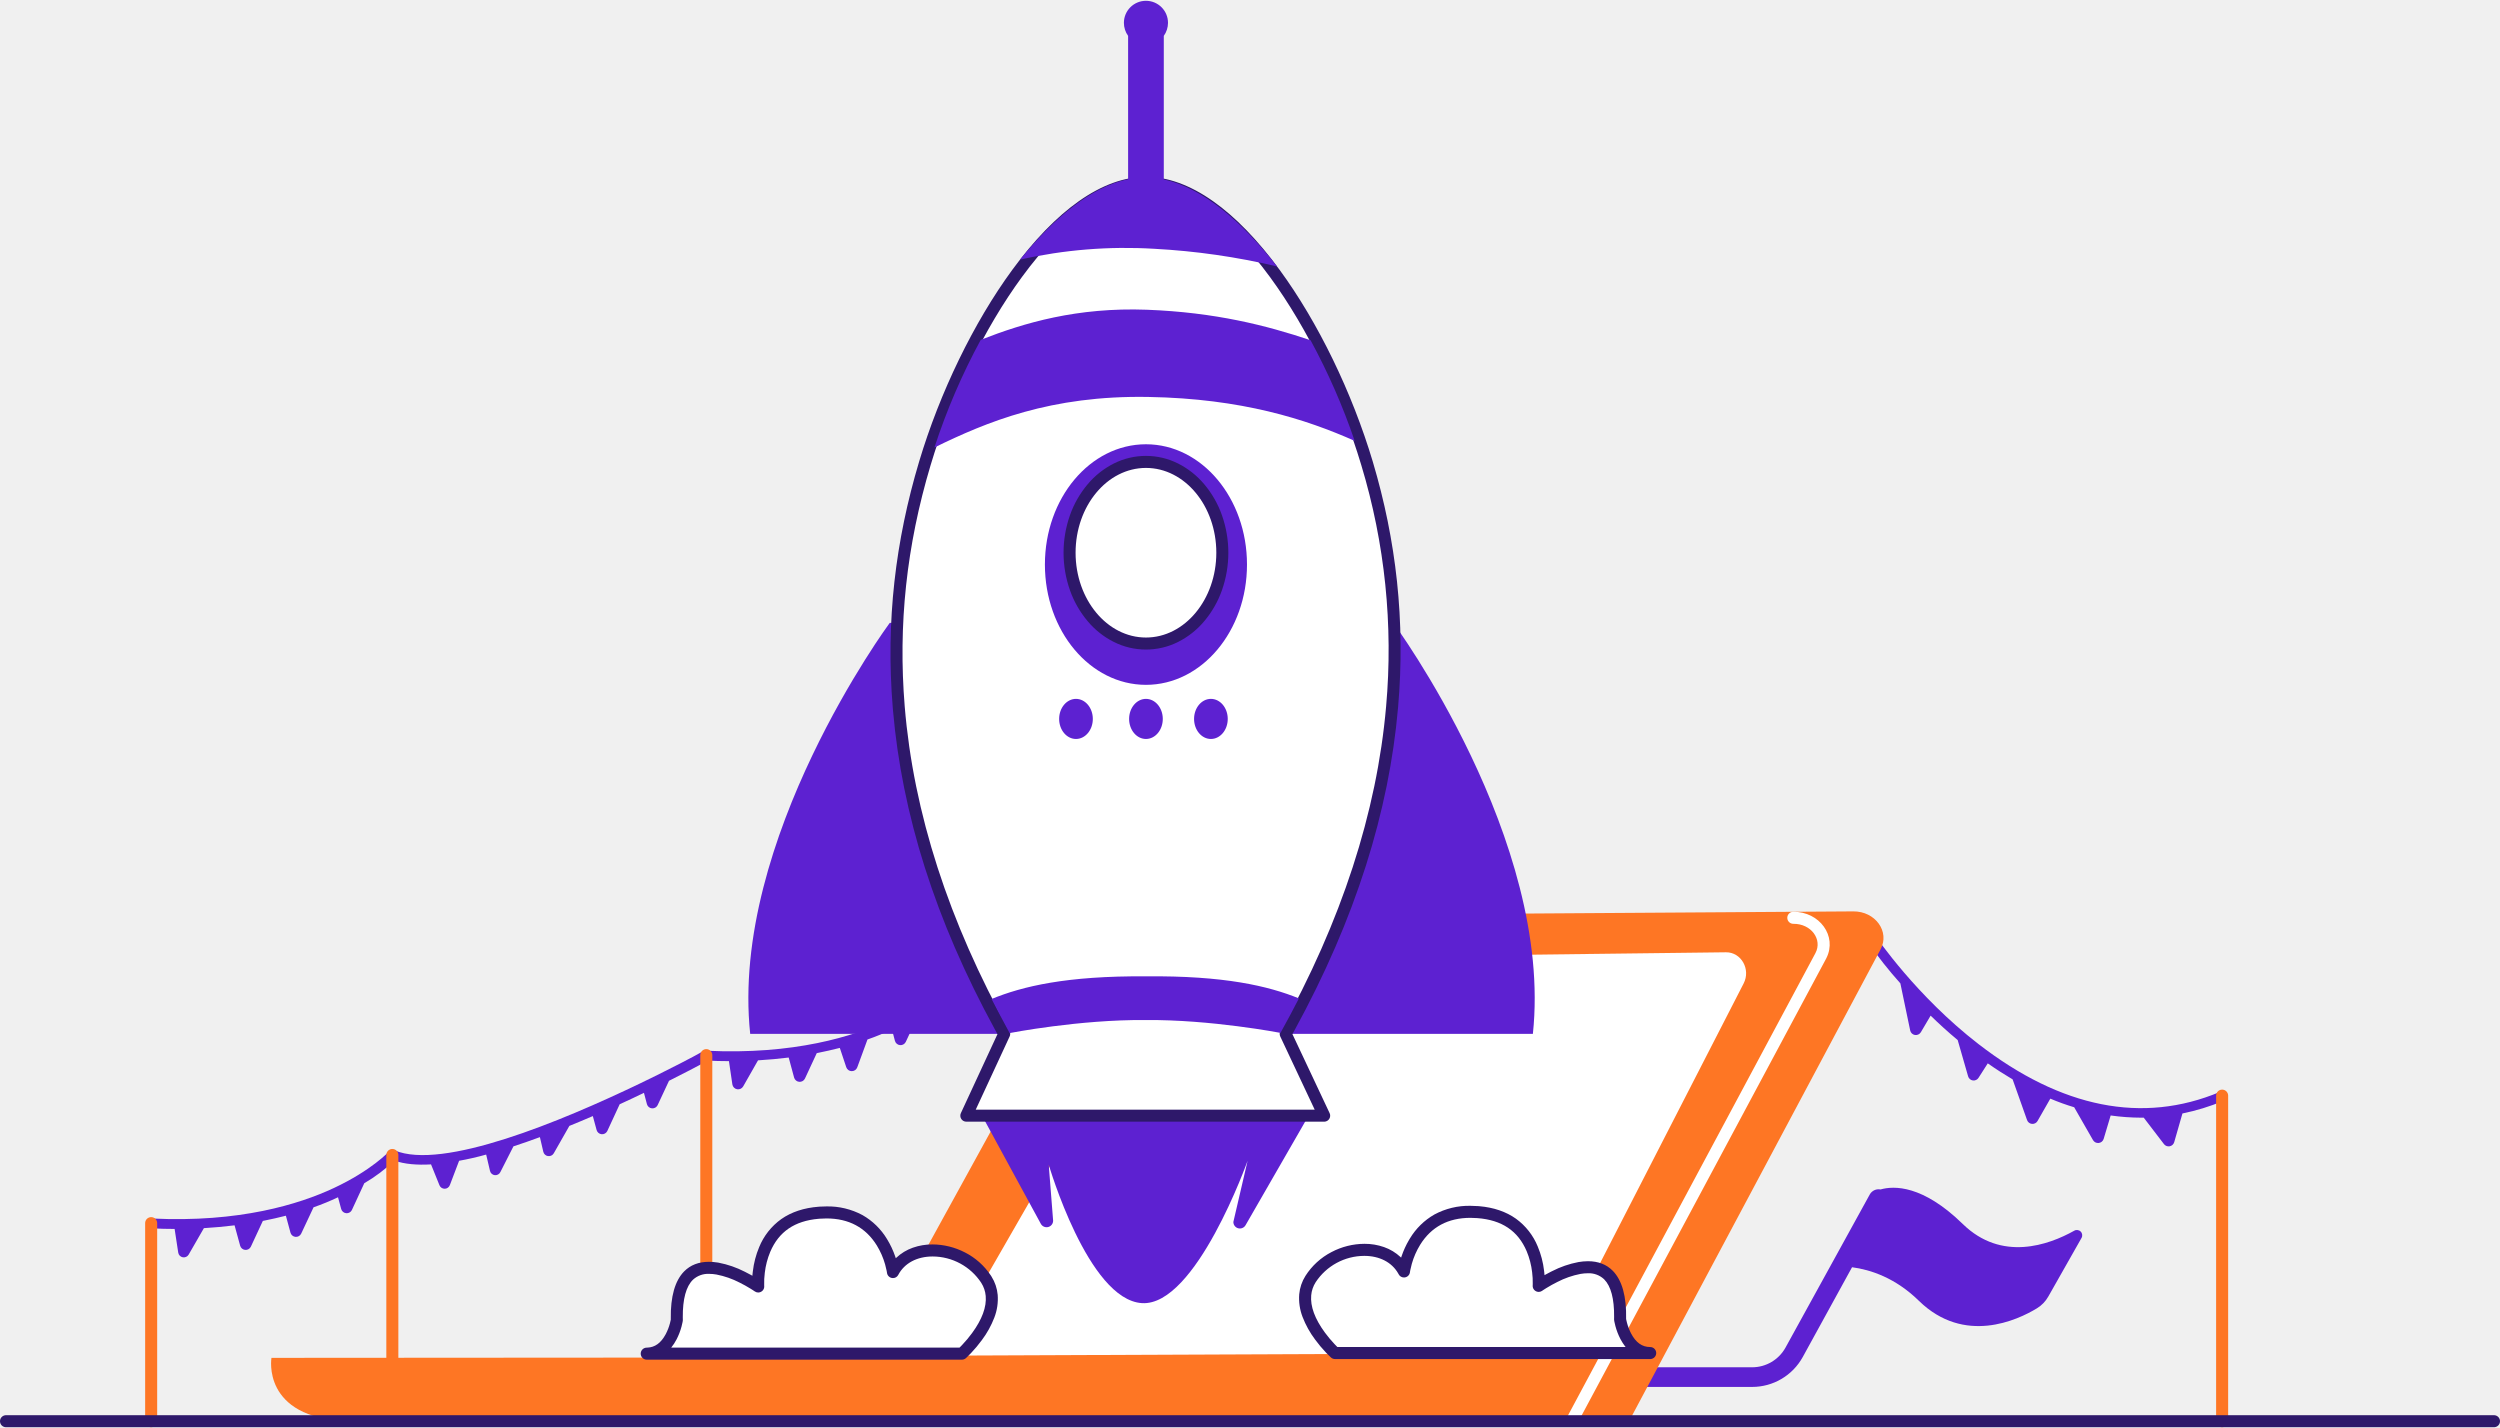
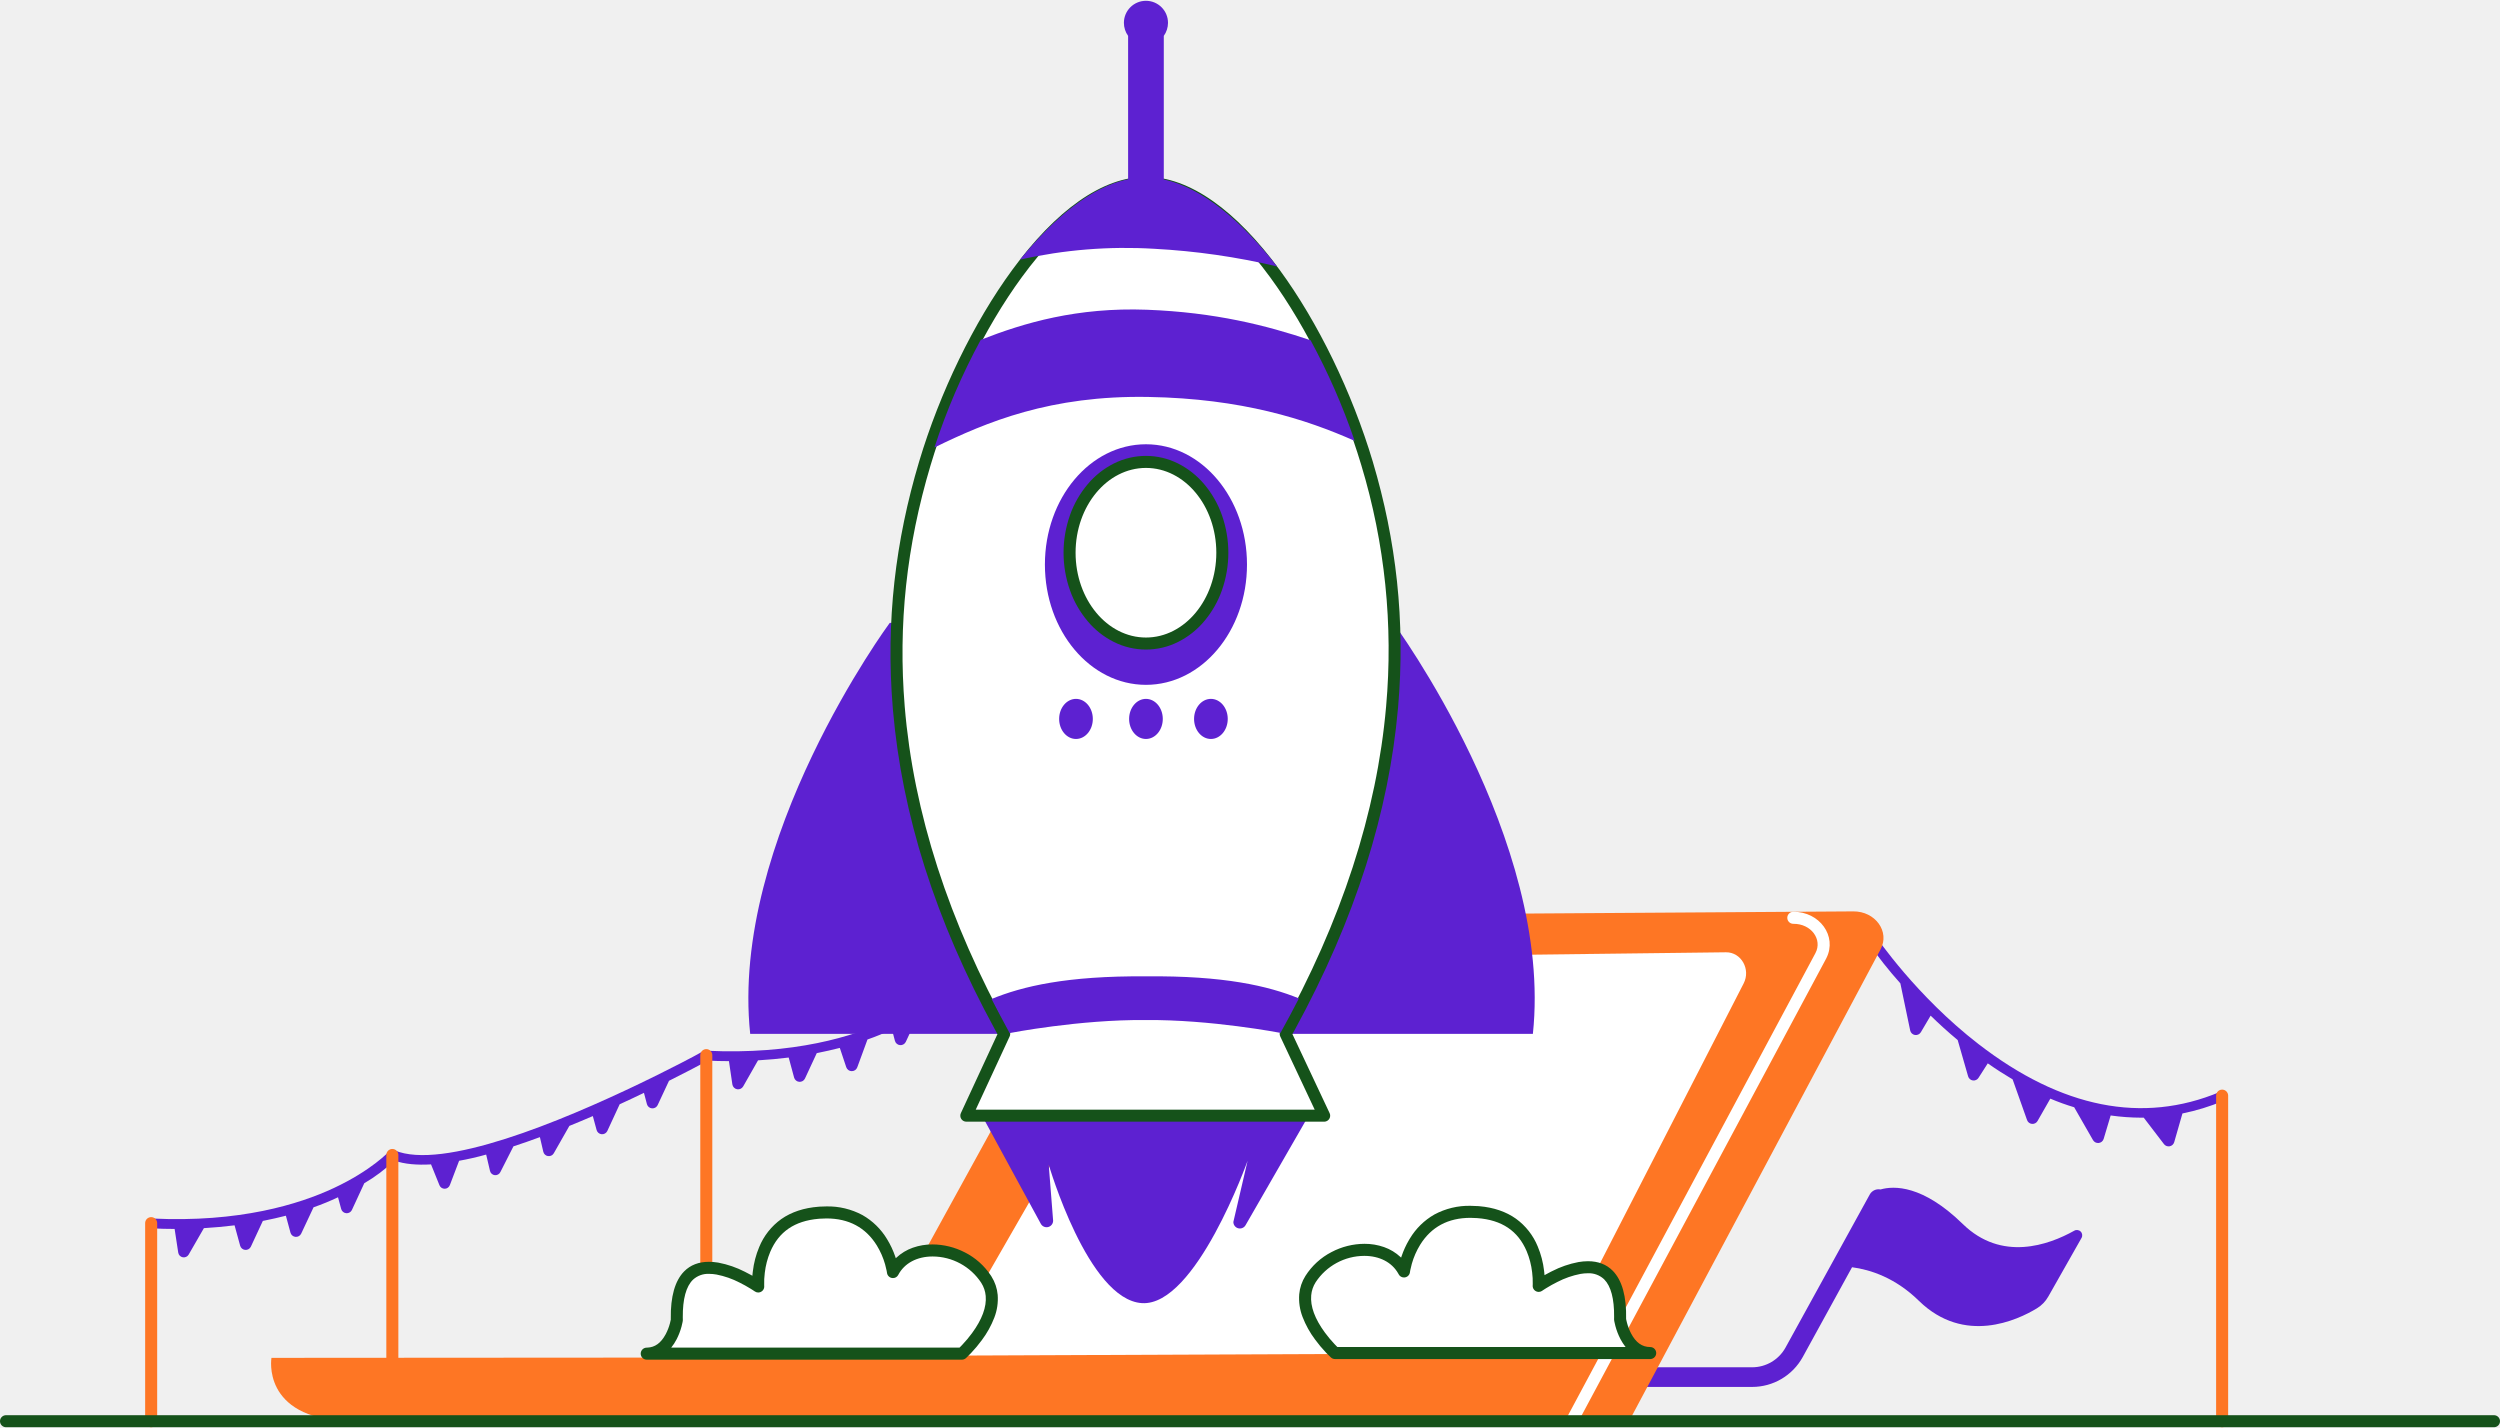
<svg xmlns="http://www.w3.org/2000/svg" viewBox="0 0 1247 711.9">
  <g id="product_launch_solid_II" data-name="product launch/solid_II" transform="translate(2.5)">
    <g id="product_launch_solid_II-2" data-name="product launch/solid_II" transform="translate(-3)">
      <g id="product_launch_solid_II-3" data-name="product launch_solid_II">
        <path id="flag" d="M302.6,21.456c-12.7,7.1-36.2,15.6-55.6-3.4-20-19.5-34.3-19.1-41-17.2a5.036,5.036,0,0,0-5.3,2.4l-42.1,76.5a19.015,19.015,0,0,1-16.6,9.8H4.9a4.9,4.9,0,1,0,0,9.8H142a28.78,28.78,0,0,0,25.2-14.9l24.6-44.8c9.2,1.2,21.7,5.3,33.4,16.8,22.6,22,49.1,9.6,58.8,3.7a16.13,16.13,0,0,0,5.7-5.9l16.5-29.1A2.652,2.652,0,0,0,302.6,21.456Z" transform="translate(732.5 592.444)" fill="#5d21d1" />
        <g id="flags" transform="translate(73 466)">
          <path id="Path" d="M280.843,1.417a2.43,2.43,0,0,0-3.4-1.1c-.4.2-4.6,2.8-22.9,11.9l-8.4,4.1c-39.9,19.2-98.8,43.6-122.7,33.5a2.443,2.443,0,0,0-2.8.6c-.1.1-8.7,9.4-27.5,18.2-17.3,8.1-47.1,17.3-90.6,15.2a2.362,2.362,0,0,0-2.5,2.8,2.559,2.559,0,0,0,2.4,2.1c3.9.2,7.6.3,11.3.3l1.8,11.8a2.81,2.81,0,0,0,5.2,1l7.6-13.2c5.3-.3,10.4-.8,15.3-1.4l2.8,10.2a2.864,2.864,0,0,0,5.3.5l6-12.9c4.1-.8,7.9-1.7,11.5-2.6l2.3,8.5a2.864,2.864,0,0,0,5.3.5l6.2-13.2a122.609,122.609,0,0,0,12.2-5l1.6,5.9a2.864,2.864,0,0,0,5.3.5l6.2-13.4a80.144,80.144,0,0,0,15-11.3c5.1,1.8,11.3,2.3,18.3,1.9l4.2,10.4a2.778,2.778,0,0,0,5.2-.1l4.6-12.1c4.4-.8,8.9-1.8,13.5-3.1l1.9,8.1a2.76,2.76,0,0,0,5.2.6l6.5-12.8c4.4-1.4,8.8-3,13.2-4.6l1.7,7.3a2.833,2.833,0,0,0,5.2.8l7.8-13.7c3.9-1.6,7.8-3.2,11.7-4.9l1.9,7a2.864,2.864,0,0,0,5.3.5l6.2-13.4c4.2-1.9,8.2-3.8,12.1-5.7l1.5,5.7a2.864,2.864,0,0,0,5.3.5l5.7-12.2c15.5-7.8,18.4-9.6,19.9-10.4A3.181,3.181,0,0,0,280.843,1.417Z" transform="translate(0.857 57.983)" fill="#5d21d1" />
          <path id="Path-2" data-name="Path" d="M123.443.2a2.443,2.443,0,0,0-2.8.6c-.1.1-8.7,9.4-27.5,18.2-17.3,8.1-47.1,17.3-90.6,15.2A2.362,2.362,0,0,0,.043,37a2.559,2.559,0,0,0,2.4,2.1c3.9.2,7.6.3,11.3.3l1.7,11.6a2.909,2.909,0,0,0,5.4,1l7.4-13c5.3-.3,10.4-.8,15.3-1.4l2.7,10a2.9,2.9,0,0,0,5.4.5l5.9-12.7c4.1-.8,7.9-1.7,11.5-2.6l3.2,9.6a2.915,2.915,0,0,0,5.5.1l5.1-13.9a122.609,122.609,0,0,0,12.2-5l1.5,5.7a2.9,2.9,0,0,0,5.4.5l6.1-13.1a80.144,80.144,0,0,0,15-11.3" transform="translate(277.357 23.9)" fill="#5d21d1" />
          <path id="Path-3" data-name="Path" d="M179.077,79.877a2.39,2.39,0,0,0-3.2-1.4c-38.5,16.1-79,8-120.3-23.9-31.1-24-50.9-53.3-51.1-53.5a2.544,2.544,0,0,0-3.4-.7,2.544,2.544,0,0,0-.7,3.4,210.417,210.417,0,0,0,16.2,20.5l4.9,23.5a2.892,2.892,0,0,0,5.3.9l4.9-8.3c4.2,4.1,8.7,8.2,13.5,12.2l5.2,18.1a2.873,2.873,0,0,0,5.2.7l4.6-7.2c4.1,2.9,8.2,5.5,12.4,8l7.2,20.3a2.887,2.887,0,0,0,5.2.5l6.4-11.2a113.564,113.564,0,0,0,11.9,4.3l9.4,16.4a2.917,2.917,0,0,0,5.3-.6l3.5-11.7a112.468,112.468,0,0,0,15.3,1.1h1.2l10.1,13.2a2.913,2.913,0,0,0,5.1-1l4.1-14.3a109.057,109.057,0,0,0,20.2-6.2A2.469,2.469,0,0,0,179.077,79.877Z" transform="translate(858.823 0.223)" fill="#5d21d1" />
          <path id="Path-4" data-name="Path" d="M3,0A3,3,0,0,1,5.995,2.824L6,3v98.8a3,3,0,0,1-5.995.176L0,101.8V3A3,3,0,0,1,3,0Z" transform="translate(-0.1 141.1)" fill="#fe7624" />
          <path id="Path-5" data-name="Path" d="M3,0A3,3,0,0,1,5.995,2.824L6,3V134.2a3,3,0,0,1-5.995.176L0,134.2V3A3,3,0,0,1,3,0Z" transform="translate(120.2 107.1)" fill="#fe7624" />
          <path id="Path-6" data-name="Path" d="M3,0A3,3,0,0,1,5.995,2.824L6,3V183.8a3,3,0,0,1-5.995.176L0,183.8V3A3,3,0,0,1,3,0Z" transform="translate(276.8 57.3)" fill="#fe7624" />
          <path id="Path-7" data-name="Path" d="M3,0A3,3,0,0,1,5.995,2.824L6,3V165.4a3,3,0,0,1-5.995.176L0,165.4V3A3,3,0,0,1,3,0Z" transform="translate(1032.9 77.5)" fill="#fe7624" />
        </g>
        <g id="laptop_1_" transform="translate(135 454)">
          <path id="laptop" d="M789.19,0l-362,2.4a14.982,14.982,0,0,0-13.4,7.6L296.99,222.5l-296.8.2s-5.1,29.8,37.6,31.6l640-.8L802.79,19C807.59,10.1,800.19-.1,789.19,0Z" transform="translate(0.71 0.599)" fill="#fe7624" />
          <path id="screen" d="M0,201.2l305.7-1.3L400.3,15.6C404,8.5,399.1-.1,391.5,0L113.7,3.4Z" transform="translate(334.9 20.999)" fill="#fff" />
          <path id="Path-8" data-name="Path" d="M113.074,0c13.1-.117,22.03,12.112,16.543,23.084l-.171.332-123.8,231.3a3,3,0,0,1-5.371-2.668l.081-.164L124.148,20.6c3.584-6.788-2.091-14.68-11.02-14.6a3,3,0,1,1-.054-6Z" transform="translate(646.899 0.799)" fill="#fff" />
        </g>
        <g id="rocket_3_" transform="translate(373)">
          <path id="Path-9" data-name="Path" d="M0,0,33.5,61.6A3.267,3.267,0,0,0,39.6,60L37.4,32S57,99.4,83.9,101.1s52.7-71,52.7-71l-7.1,30.5a3.255,3.255,0,0,0,6.1,1.6L171.4,0" transform="translate(113.2 548.9)" fill="#5d21d1" />
          <path id="Path-10" data-name="Path" d="M70.517,2.3s-79.9,108.2-69.6,205h176.3V0Z" transform="translate(0.783 308.4)" fill="#5d21d1" />
          <path id="Path-11" data-name="Path" d="M106.7,2.3s79.9,108.2,69.6,205H0V0Z" transform="translate(215.8 308.4)" fill="#5d21d1" />
          <path id="Path-12" data-name="Path" d="M194.114,424.5c67.7-121.7,60.3-218.3,40.6-284.5-19.8-66.2-66.2-140-110.3-140s-90.5,73.8-110.3,140-28.1,162.8,39.6,284.5l-18.9,40.8h178.5l-19.2-40.8Z" transform="translate(74.686 91.2)" fill="#fff" />
-           <path id="Path_2_" d="M216.327,471.3H37.826a3,3,0,0,1-2.722-4.262L53.364,427.62l-1.126-2.046c-7.471-13.66-14.229-27.458-20.086-41.011a427.659,427.659,0,0,1-15.069-40.2A379.514,379.514,0,0,1,6.847,304.935a348.758,348.758,0,0,1-5.589-38.674l-.133-1.579C.25,254.036-.117,243.316.033,232.821c.148-10.3.8-20.707,1.936-30.93,1.113-10.008,2.726-20.159,4.8-30.169,2.02-9.771,4.539-19.723,7.487-29.581,10.374-34.684,27.32-69.58,46.492-95.739,10.9-14.871,22.071-26.393,33.2-34.245C105.387,4.09,116.651,0,127.427,0S149.466,4.09,160.9,12.157c11.134,7.852,22.305,19.373,33.2,34.245,19.173,26.16,36.119,61.056,46.493,95.743,2.913,9.789,5.4,19.7,7.378,29.46,2.029,9.986,3.6,20.131,4.669,30.154,1.091,10.231,1.695,20.656,1.793,30.986.1,10.523-.321,21.274-1.252,31.955a350.841,350.841,0,0,1-5.652,38.993,383.143,383.143,0,0,1-10.354,39.789,432.855,432.855,0,0,1-15.239,40.608c-5.923,13.694-12.756,27.64-20.309,41.449l-1.142,2.073,18.548,39.413a2.956,2.956,0,0,1-.138,2.814,2.99,2.99,0,0,1-2.4,1.459ZM127.427,6c-9.664,0-19.943,3.853-30.551,11.451-10.439,7.477-20.967,18.41-31.291,32.5C46.8,75.575,30.186,109.8,20,143.86,7.974,184.069,3.756,223.43,7.1,264.192c4.344,52.886,21.921,107.34,52.244,161.85a3.008,3.008,0,0,1,.1,2.719L42.521,465.3H211.6l-17.186-36.523a2.992,2.992,0,0,1,0-2.552l.094-.183c30.375-54.6,48.109-109.063,52.709-161.865A317.74,317.74,0,0,0,234.852,143.86c-10.186-34.055-26.8-68.284-45.583-93.911-10.325-14.087-20.853-25.02-31.292-32.5C147.369,9.853,137.091,6,127.427,6Z" transform="translate(71.674 88.2)" fill="#2e186a" />
+           <path id="Path_2_" d="M216.327,471.3H37.826a3,3,0,0,1-2.722-4.262L53.364,427.62l-1.126-2.046c-7.471-13.66-14.229-27.458-20.086-41.011a427.659,427.659,0,0,1-15.069-40.2A379.514,379.514,0,0,1,6.847,304.935a348.758,348.758,0,0,1-5.589-38.674l-.133-1.579C.25,254.036-.117,243.316.033,232.821c.148-10.3.8-20.707,1.936-30.93,1.113-10.008,2.726-20.159,4.8-30.169,2.02-9.771,4.539-19.723,7.487-29.581,10.374-34.684,27.32-69.58,46.492-95.739,10.9-14.871,22.071-26.393,33.2-34.245C105.387,4.09,116.651,0,127.427,0S149.466,4.09,160.9,12.157c11.134,7.852,22.305,19.373,33.2,34.245,19.173,26.16,36.119,61.056,46.493,95.743,2.913,9.789,5.4,19.7,7.378,29.46,2.029,9.986,3.6,20.131,4.669,30.154,1.091,10.231,1.695,20.656,1.793,30.986.1,10.523-.321,21.274-1.252,31.955a350.841,350.841,0,0,1-5.652,38.993,383.143,383.143,0,0,1-10.354,39.789,432.855,432.855,0,0,1-15.239,40.608c-5.923,13.694-12.756,27.64-20.309,41.449l-1.142,2.073,18.548,39.413a2.956,2.956,0,0,1-.138,2.814,2.99,2.99,0,0,1-2.4,1.459ZM127.427,6c-9.664,0-19.943,3.853-30.551,11.451-10.439,7.477-20.967,18.41-31.291,32.5C46.8,75.575,30.186,109.8,20,143.86,7.974,184.069,3.756,223.43,7.1,264.192c4.344,52.886,21.921,107.34,52.244,161.85a3.008,3.008,0,0,1,.1,2.719L42.521,465.3H211.6l-17.186-36.523a2.992,2.992,0,0,1,0-2.552l.094-.183c30.375-54.6,48.109-109.063,52.709-161.865A317.74,317.74,0,0,0,234.852,143.86c-10.186-34.055-26.8-68.284-45.583-93.911-10.325-14.087-20.853-25.02-31.292-32.5C147.369,9.853,137.091,6,127.427,6Z" transform="translate(71.674 88.2)" fill="#15521a" />
          <ellipse id="Oval" cx="50.4" cy="60" rx="50.4" ry="60" transform="translate(148.7 221.6)" fill="#5d21d1" />
          <ellipse id="Oval-2" data-name="Oval" cx="8.4" cy="10" rx="8.4" ry="10" transform="translate(190.7 348.6)" fill="#5d21d1" />
          <ellipse id="Oval-3" data-name="Oval" cx="8.4" cy="10" rx="8.4" ry="10" transform="translate(223.1 348.6)" fill="#5d21d1" />
          <ellipse id="Oval-4" data-name="Oval" cx="8.4" cy="10" rx="8.4" ry="10" transform="translate(155.8 348.6)" fill="#5d21d1" />
          <ellipse id="Oval-5" data-name="Oval" cx="38.1" cy="45.3" rx="38.1" ry="45.3" transform="translate(161 230.4)" fill="#fff" />
-           <path id="Oval_2_" d="M41.1,96.6a35.71,35.71,0,0,1-16.051-3.81A41.224,41.224,0,0,1,11.991,82.414,49.391,49.391,0,0,1,3.212,67.057a56.369,56.369,0,0,1,0-37.514,49.393,49.393,0,0,1,8.779-15.358A41.225,41.225,0,0,1,25.049,3.81a35.713,35.713,0,0,1,32.1,0A41.223,41.223,0,0,1,70.209,14.186a49.393,49.393,0,0,1,8.778,15.358,56.371,56.371,0,0,1,0,37.514,49.391,49.391,0,0,1-8.778,15.357A41.223,41.223,0,0,1,57.151,92.79,35.71,35.71,0,0,1,41.1,96.6ZM41.1,6C21.746,6,6,24.976,6,48.3S21.746,90.6,41.1,90.6,76.2,71.625,76.2,48.3,60.455,6,41.1,6Z" transform="translate(158 227.4)" fill="#2e186a" />
+           <path id="Oval_2_" d="M41.1,96.6a35.71,35.71,0,0,1-16.051-3.81A41.224,41.224,0,0,1,11.991,82.414,49.391,49.391,0,0,1,3.212,67.057a56.369,56.369,0,0,1,0-37.514,49.393,49.393,0,0,1,8.779-15.358A41.225,41.225,0,0,1,25.049,3.81a35.713,35.713,0,0,1,32.1,0A41.223,41.223,0,0,1,70.209,14.186a49.393,49.393,0,0,1,8.778,15.358,56.371,56.371,0,0,1,0,37.514,49.391,49.391,0,0,1-8.778,15.357A41.223,41.223,0,0,1,57.151,92.79,35.71,35.71,0,0,1,41.1,96.6ZM41.1,6C21.746,6,6,24.976,6,48.3S21.746,90.6,41.1,90.6,76.2,71.625,76.2,48.3,60.455,6,41.1,6Z" transform="translate(158 227.4)" fill="#15521a" />
          <path id="Path-13" data-name="Path" d="M71.7,89.1V17.5A11.2,11.2,0,0,0,73.8,11a11,11,0,0,0-22,0,11.2,11.2,0,0,0,2.1,6.5V89c-18.5,3.8-37,19.3-53.9,40.1a239.042,239.042,0,0,1,67-5.4,345.825,345.825,0,0,1,61.2,8.8C110.7,110.1,91.1,93.3,71.7,89.1Z" transform="translate(136.3 0.4)" fill="#5d21d1" />
          <path id="Path-14" data-name="Path" d="M187.6,15.343c-22.1-7.4-47.5-13.9-81.6-15.2-34.8-1.3-61.2,6.5-82.9,15A320.817,320.817,0,0,0,0,68.843c26-12.7,57.9-26.1,106.8-25.2,46.5.8,78.5,11.1,102.8,21.9A322.659,322.659,0,0,0,187.6,15.343Z" transform="translate(93.6 154.357)" fill="#5d21d1" />
          <path id="Path-15" data-name="Path" d="M144.1,28.222c3.2-5.8,6.3-11.5,9.2-17.2C138,4.822,116-.378,76.9.022c-39.5-.3-61.6,5-76.9,11.3,2.9,5.6,5.9,11.3,9,17,0,0,34.7-6.8,67.8-6.5C109.4,21.522,144.1,28.222,144.1,28.222Z" transform="translate(122.1 486.978)" fill="#5d21d1" />
        </g>
        <g id="clouds" transform="translate(320 601)">
          <path id="cloud_1_" d="M172.136,70.439H14.936s-22.6-20.3-12.2-36.9,37.7-20.6,46.6-3.8c0,0,3.9-32.1,36.8-29.6,33,2.5,30.4,36.8,30.4,36.8s41.7-29.5,40.6,16.6C157.036,53.439,159.636,70.439,172.136,70.439Z" transform="translate(331.464 3.461)" fill="#fff" />
-           <path id="cloud_2_" d="M175.139,76.442H17.939a3,3,0,0,1-2.005-.769c-.308-.277-.983-.9-2.045-2l-.46-.481A66.383,66.383,0,0,1,8.05,66.764a46.6,46.6,0,0,1-6.3-11.352A26.03,26.03,0,0,1,.09,44.125,20.621,20.621,0,0,1,3.2,34.949,33.746,33.746,0,0,1,16.189,23.075a35.576,35.576,0,0,1,16.427-4.118,28.994,28.994,0,0,1,9.79,1.63,23.209,23.209,0,0,1,8.24,5l.268.261.226-.684A43.553,43.553,0,0,1,54.9,16.952l.4-.66A33.763,33.763,0,0,1,67.522,4.331,36.426,36.426,0,0,1,85.5,0c1.257,0,2.558.05,3.867.15L89.9.193c7.2.621,13.363,2.725,18.317,6.252a32.045,32.045,0,0,1,10.847,13.848,44.6,44.6,0,0,1,3.162,12.092c.09.741.164,1.47.219,2.167l0,.046.633-.356c.752-.419,1.532-.836,2.319-1.237l.8-.4a48.739,48.739,0,0,1,13.146-4.54,28.565,28.565,0,0,1,4.791-.43c5.1,0,9.257,1.613,12.372,4.794,4.641,4.741,6.874,12.811,6.636,23.985l.016.1.08.417c.088.433.206.928.341,1.433a25.984,25.984,0,0,0,2,5.211c2.4,4.623,5.528,6.87,9.563,6.87l.2.005a3,3,0,0,1,0,5.989l-.2.005ZM32.538,24.973A29.105,29.105,0,0,0,8.281,38.134a14.48,14.48,0,0,0-2.215,6.529c-.492,5.46,1.8,11.7,6.825,18.554a60.344,60.344,0,0,0,4.891,5.845c.354.374.714.743,1.1,1.128l.254.25H162.912l-.373-.472a24.417,24.417,0,0,1-2.107-3.29l-.18-.342a31.976,31.976,0,0,1-2.466-6.417c-.2-.729-.366-1.464-.491-2.124l-.034-.185c-.032-.177-.058-.339-.077-.481l-.021-.158-.02-.223,0-.355,0-.1.016-.92c.08-9-1.581-15.282-4.936-18.671l-.187-.184a11.135,11.135,0,0,0-8.013-2.878,21.913,21.913,0,0,0-3.666.334,42.825,42.825,0,0,0-11.5,4.006c-1.867.923-3.721,1.951-5.509,3.057-.334.207-.665.416-.985.622l-.7.459-.534.363a2.962,2.962,0,0,1-1.582.464,3.047,3.047,0,0,1-2.225-.978,2.951,2.951,0,0,1-.777-2.256l.013-.247.016-.439a40.1,40.1,0,0,0-.31-5.916,38.651,38.651,0,0,0-2.725-10.467C109.2,12.461,101.142,7.059,88.911,6.133,87.747,6.044,86.6,6,85.487,6,74.366,6,65.925,10.525,60.4,19.452a37.789,37.789,0,0,0-4.148,9.472c-.309,1.074-.562,2.119-.751,3.108-.077.4-.123.678-.149.841l-.058.407a2.971,2.971,0,0,1-2.976,2.465,2.936,2.936,0,0,1-2.627-1.6l-.228-.415C46.3,28.165,40.136,24.972,32.538,24.973Z" transform="translate(328.461 0.459)" fill="#2e186a" />
+           <path id="cloud_2_" d="M175.139,76.442H17.939a3,3,0,0,1-2.005-.769c-.308-.277-.983-.9-2.045-2l-.46-.481A66.383,66.383,0,0,1,8.05,66.764a46.6,46.6,0,0,1-6.3-11.352A26.03,26.03,0,0,1,.09,44.125,20.621,20.621,0,0,1,3.2,34.949,33.746,33.746,0,0,1,16.189,23.075a35.576,35.576,0,0,1,16.427-4.118,28.994,28.994,0,0,1,9.79,1.63,23.209,23.209,0,0,1,8.24,5l.268.261.226-.684A43.553,43.553,0,0,1,54.9,16.952l.4-.66A33.763,33.763,0,0,1,67.522,4.331,36.426,36.426,0,0,1,85.5,0c1.257,0,2.558.05,3.867.15L89.9.193c7.2.621,13.363,2.725,18.317,6.252a32.045,32.045,0,0,1,10.847,13.848,44.6,44.6,0,0,1,3.162,12.092c.09.741.164,1.47.219,2.167l0,.046.633-.356c.752-.419,1.532-.836,2.319-1.237l.8-.4a48.739,48.739,0,0,1,13.146-4.54,28.565,28.565,0,0,1,4.791-.43c5.1,0,9.257,1.613,12.372,4.794,4.641,4.741,6.874,12.811,6.636,23.985l.016.1.08.417c.088.433.206.928.341,1.433a25.984,25.984,0,0,0,2,5.211c2.4,4.623,5.528,6.87,9.563,6.87l.2.005a3,3,0,0,1,0,5.989l-.2.005ZM32.538,24.973A29.105,29.105,0,0,0,8.281,38.134a14.48,14.48,0,0,0-2.215,6.529c-.492,5.46,1.8,11.7,6.825,18.554a60.344,60.344,0,0,0,4.891,5.845c.354.374.714.743,1.1,1.128l.254.25H162.912l-.373-.472a24.417,24.417,0,0,1-2.107-3.29l-.18-.342a31.976,31.976,0,0,1-2.466-6.417c-.2-.729-.366-1.464-.491-2.124l-.034-.185c-.032-.177-.058-.339-.077-.481l-.021-.158-.02-.223,0-.355,0-.1.016-.92c.08-9-1.581-15.282-4.936-18.671l-.187-.184a11.135,11.135,0,0,0-8.013-2.878,21.913,21.913,0,0,0-3.666.334,42.825,42.825,0,0,0-11.5,4.006c-1.867.923-3.721,1.951-5.509,3.057-.334.207-.665.416-.985.622l-.7.459-.534.363a2.962,2.962,0,0,1-1.582.464,3.047,3.047,0,0,1-2.225-.978,2.951,2.951,0,0,1-.777-2.256l.013-.247.016-.439a40.1,40.1,0,0,0-.31-5.916,38.651,38.651,0,0,0-2.725-10.467C109.2,12.461,101.142,7.059,88.911,6.133,87.747,6.044,86.6,6,85.487,6,74.366,6,65.925,10.525,60.4,19.452a37.789,37.789,0,0,0-4.148,9.472c-.309,1.074-.562,2.119-.751,3.108-.077.4-.123.678-.149.841l-.058.407a2.971,2.971,0,0,1-2.976,2.465,2.936,2.936,0,0,1-2.627-1.6l-.228-.415C46.3,28.165,40.136,24.972,32.538,24.973Z" transform="translate(328.461 0.459)" fill="#15521a" />
          <path id="cloud" d="M0,70.439H157.2s22.6-20.3,12.2-36.9-37.7-20.6-46.6-3.8c0,0-3.9-32.1-36.8-29.6-33,2.5-30.4,36.8-30.4,36.8S13.9,7.439,15,53.539C15.1,53.439,12.5,70.339,0,70.439Z" transform="translate(3.1 3.761)" fill="#fff" />
-           <path id="cloud_2_2" data-name="cloud_2_" d="M160.2,76.442H3a3,3,0,0,1-.023-6l.311-.007c3.8-.143,6.782-2.294,9.1-6.577l.173-.326a25.893,25.893,0,0,0,2-5.188c.159-.589.294-1.166.39-1.668L15,56.41l-.008-.46c-.167-10.962,2.081-18.888,6.681-23.558,3.111-3.158,7.261-4.76,12.337-4.76a28.138,28.138,0,0,1,4.341.356l.45.074A48.741,48.741,0,0,1,51.942,32.6c1.04.514,2.09,1.066,3.119,1.639l.632.356.049-.573c.035-.384.071-.739.11-1.084l.065-.555a44.6,44.6,0,0,1,3.162-12.092A32,32,0,0,1,70.1,6.323C75.144,2.784,81.427.707,88.773.15l.551-.04C90.443.037,91.558,0,92.639,0a36.428,36.428,0,0,1,17.978,4.331,33.763,33.763,0,0,1,12.226,11.962A43.192,43.192,0,0,1,127,25.167l.226.684.269-.261a23.209,23.209,0,0,1,8.24-5,28.993,28.993,0,0,1,9.789-1.631,35.584,35.584,0,0,1,16.142,3.969A33.9,33.9,0,0,1,174.58,34.384l.362.565a20.62,20.62,0,0,1,3.107,9.176,26.032,26.032,0,0,1-1.66,11.287,46.59,46.59,0,0,1-6.3,11.352,66.29,66.29,0,0,1-5.378,6.429c-1.123,1.183-1.9,1.921-2.26,2.256l-.246.224A2.991,2.991,0,0,1,160.2,76.442ZM34.117,33.643A11.135,11.135,0,0,0,26.1,36.52c-3.481,3.34-5.2,9.684-5.124,18.854l.014.912.006.12,0,.344-.021.223-.02.158c-.013.089-.029.194-.048.306l-.065.358c-.123.646-.293,1.377-.491,2.114A31.931,31.931,0,0,1,17.886,66.3a24.194,24.194,0,0,1-2.672,4.11l-.023.028H159c.17-.166.344-.339.517-.515l.551-.564.287-.3a60.353,60.353,0,0,0,4.891-5.845c5.02-6.852,7.316-13.095,6.825-18.554a14.481,14.481,0,0,0-2.215-6.529A29.1,29.1,0,0,0,145.6,24.973c-7.81,0-14.061,3.343-17.15,9.173l-.087.155a2.9,2.9,0,0,1-2.54,1.443,2.985,2.985,0,0,1-3-2.641l-.049-.337-.131-.734c-.19-.989-.443-2.034-.751-3.108a37.789,37.789,0,0,0-4.148-9.472C112.214,10.525,103.772,6,92.651,6c-1.108,0-2.26.045-3.424.133l-.523.043C76.762,7.219,68.876,12.607,64.6,22.646a38.65,38.65,0,0,0-2.725,10.467,39.173,39.173,0,0,0-.3,6.251l.026.517a2.944,2.944,0,0,1-.839,2.145,3.056,3.056,0,0,1-2.171.921,2.972,2.972,0,0,1-1.722-.558l-.394-.269-.7-.459-.074-.048-.237-.152-.673-.422c-1.783-1.1-3.636-2.132-5.508-3.057a42.824,42.824,0,0,0-11.5-4.006A21.906,21.906,0,0,0,34.117,33.643Z" transform="translate(0.1 0.759)" fill="#2e186a" />
+           <path id="cloud_2_2" data-name="cloud_2_" d="M160.2,76.442H3a3,3,0,0,1-.023-6l.311-.007c3.8-.143,6.782-2.294,9.1-6.577l.173-.326a25.893,25.893,0,0,0,2-5.188c.159-.589.294-1.166.39-1.668L15,56.41l-.008-.46c-.167-10.962,2.081-18.888,6.681-23.558,3.111-3.158,7.261-4.76,12.337-4.76a28.138,28.138,0,0,1,4.341.356l.45.074A48.741,48.741,0,0,1,51.942,32.6c1.04.514,2.09,1.066,3.119,1.639l.632.356.049-.573c.035-.384.071-.739.11-1.084l.065-.555a44.6,44.6,0,0,1,3.162-12.092A32,32,0,0,1,70.1,6.323C75.144,2.784,81.427.707,88.773.15l.551-.04C90.443.037,91.558,0,92.639,0a36.428,36.428,0,0,1,17.978,4.331,33.763,33.763,0,0,1,12.226,11.962A43.192,43.192,0,0,1,127,25.167l.226.684.269-.261a23.209,23.209,0,0,1,8.24-5,28.993,28.993,0,0,1,9.789-1.631,35.584,35.584,0,0,1,16.142,3.969A33.9,33.9,0,0,1,174.58,34.384l.362.565a20.62,20.62,0,0,1,3.107,9.176,26.032,26.032,0,0,1-1.66,11.287,46.59,46.59,0,0,1-6.3,11.352,66.29,66.29,0,0,1-5.378,6.429c-1.123,1.183-1.9,1.921-2.26,2.256l-.246.224A2.991,2.991,0,0,1,160.2,76.442ZM34.117,33.643A11.135,11.135,0,0,0,26.1,36.52c-3.481,3.34-5.2,9.684-5.124,18.854l.014.912.006.12,0,.344-.021.223-.02.158c-.013.089-.029.194-.048.306l-.065.358c-.123.646-.293,1.377-.491,2.114A31.931,31.931,0,0,1,17.886,66.3a24.194,24.194,0,0,1-2.672,4.11l-.023.028H159c.17-.166.344-.339.517-.515l.551-.564.287-.3a60.353,60.353,0,0,0,4.891-5.845c5.02-6.852,7.316-13.095,6.825-18.554a14.481,14.481,0,0,0-2.215-6.529A29.1,29.1,0,0,0,145.6,24.973c-7.81,0-14.061,3.343-17.15,9.173l-.087.155a2.9,2.9,0,0,1-2.54,1.443,2.985,2.985,0,0,1-3-2.641l-.049-.337-.131-.734c-.19-.989-.443-2.034-.751-3.108a37.789,37.789,0,0,0-4.148-9.472C112.214,10.525,103.772,6,92.651,6c-1.108,0-2.26.045-3.424.133l-.523.043C76.762,7.219,68.876,12.607,64.6,22.646a38.65,38.65,0,0,0-2.725,10.467,39.173,39.173,0,0,0-.3,6.251l.026.517a2.944,2.944,0,0,1-.839,2.145,3.056,3.056,0,0,1-2.171.921,2.972,2.972,0,0,1-1.722-.558l-.394-.269-.7-.459-.074-.048-.237-.152-.673-.422c-1.783-1.1-3.636-2.132-5.508-3.057a42.824,42.824,0,0,0-11.5-4.006A21.906,21.906,0,0,0,34.117,33.643Z" transform="translate(0.1 0.759)" fill="#15521a" />
        </g>
-         <path id="line" d="M1244,0a3,3,0,0,1,.176,5.995L1244,6H3A3,3,0,0,1,2.824.005L3,0Z" transform="translate(0.5 705.9)" fill="#2e186a" />
+         <path id="line" d="M1244,0a3,3,0,0,1,.176,5.995L1244,6H3A3,3,0,0,1,2.824.005L3,0Z" transform="translate(0.5 705.9)" fill="#15521a" />
      </g>
    </g>
  </g>
</svg>
